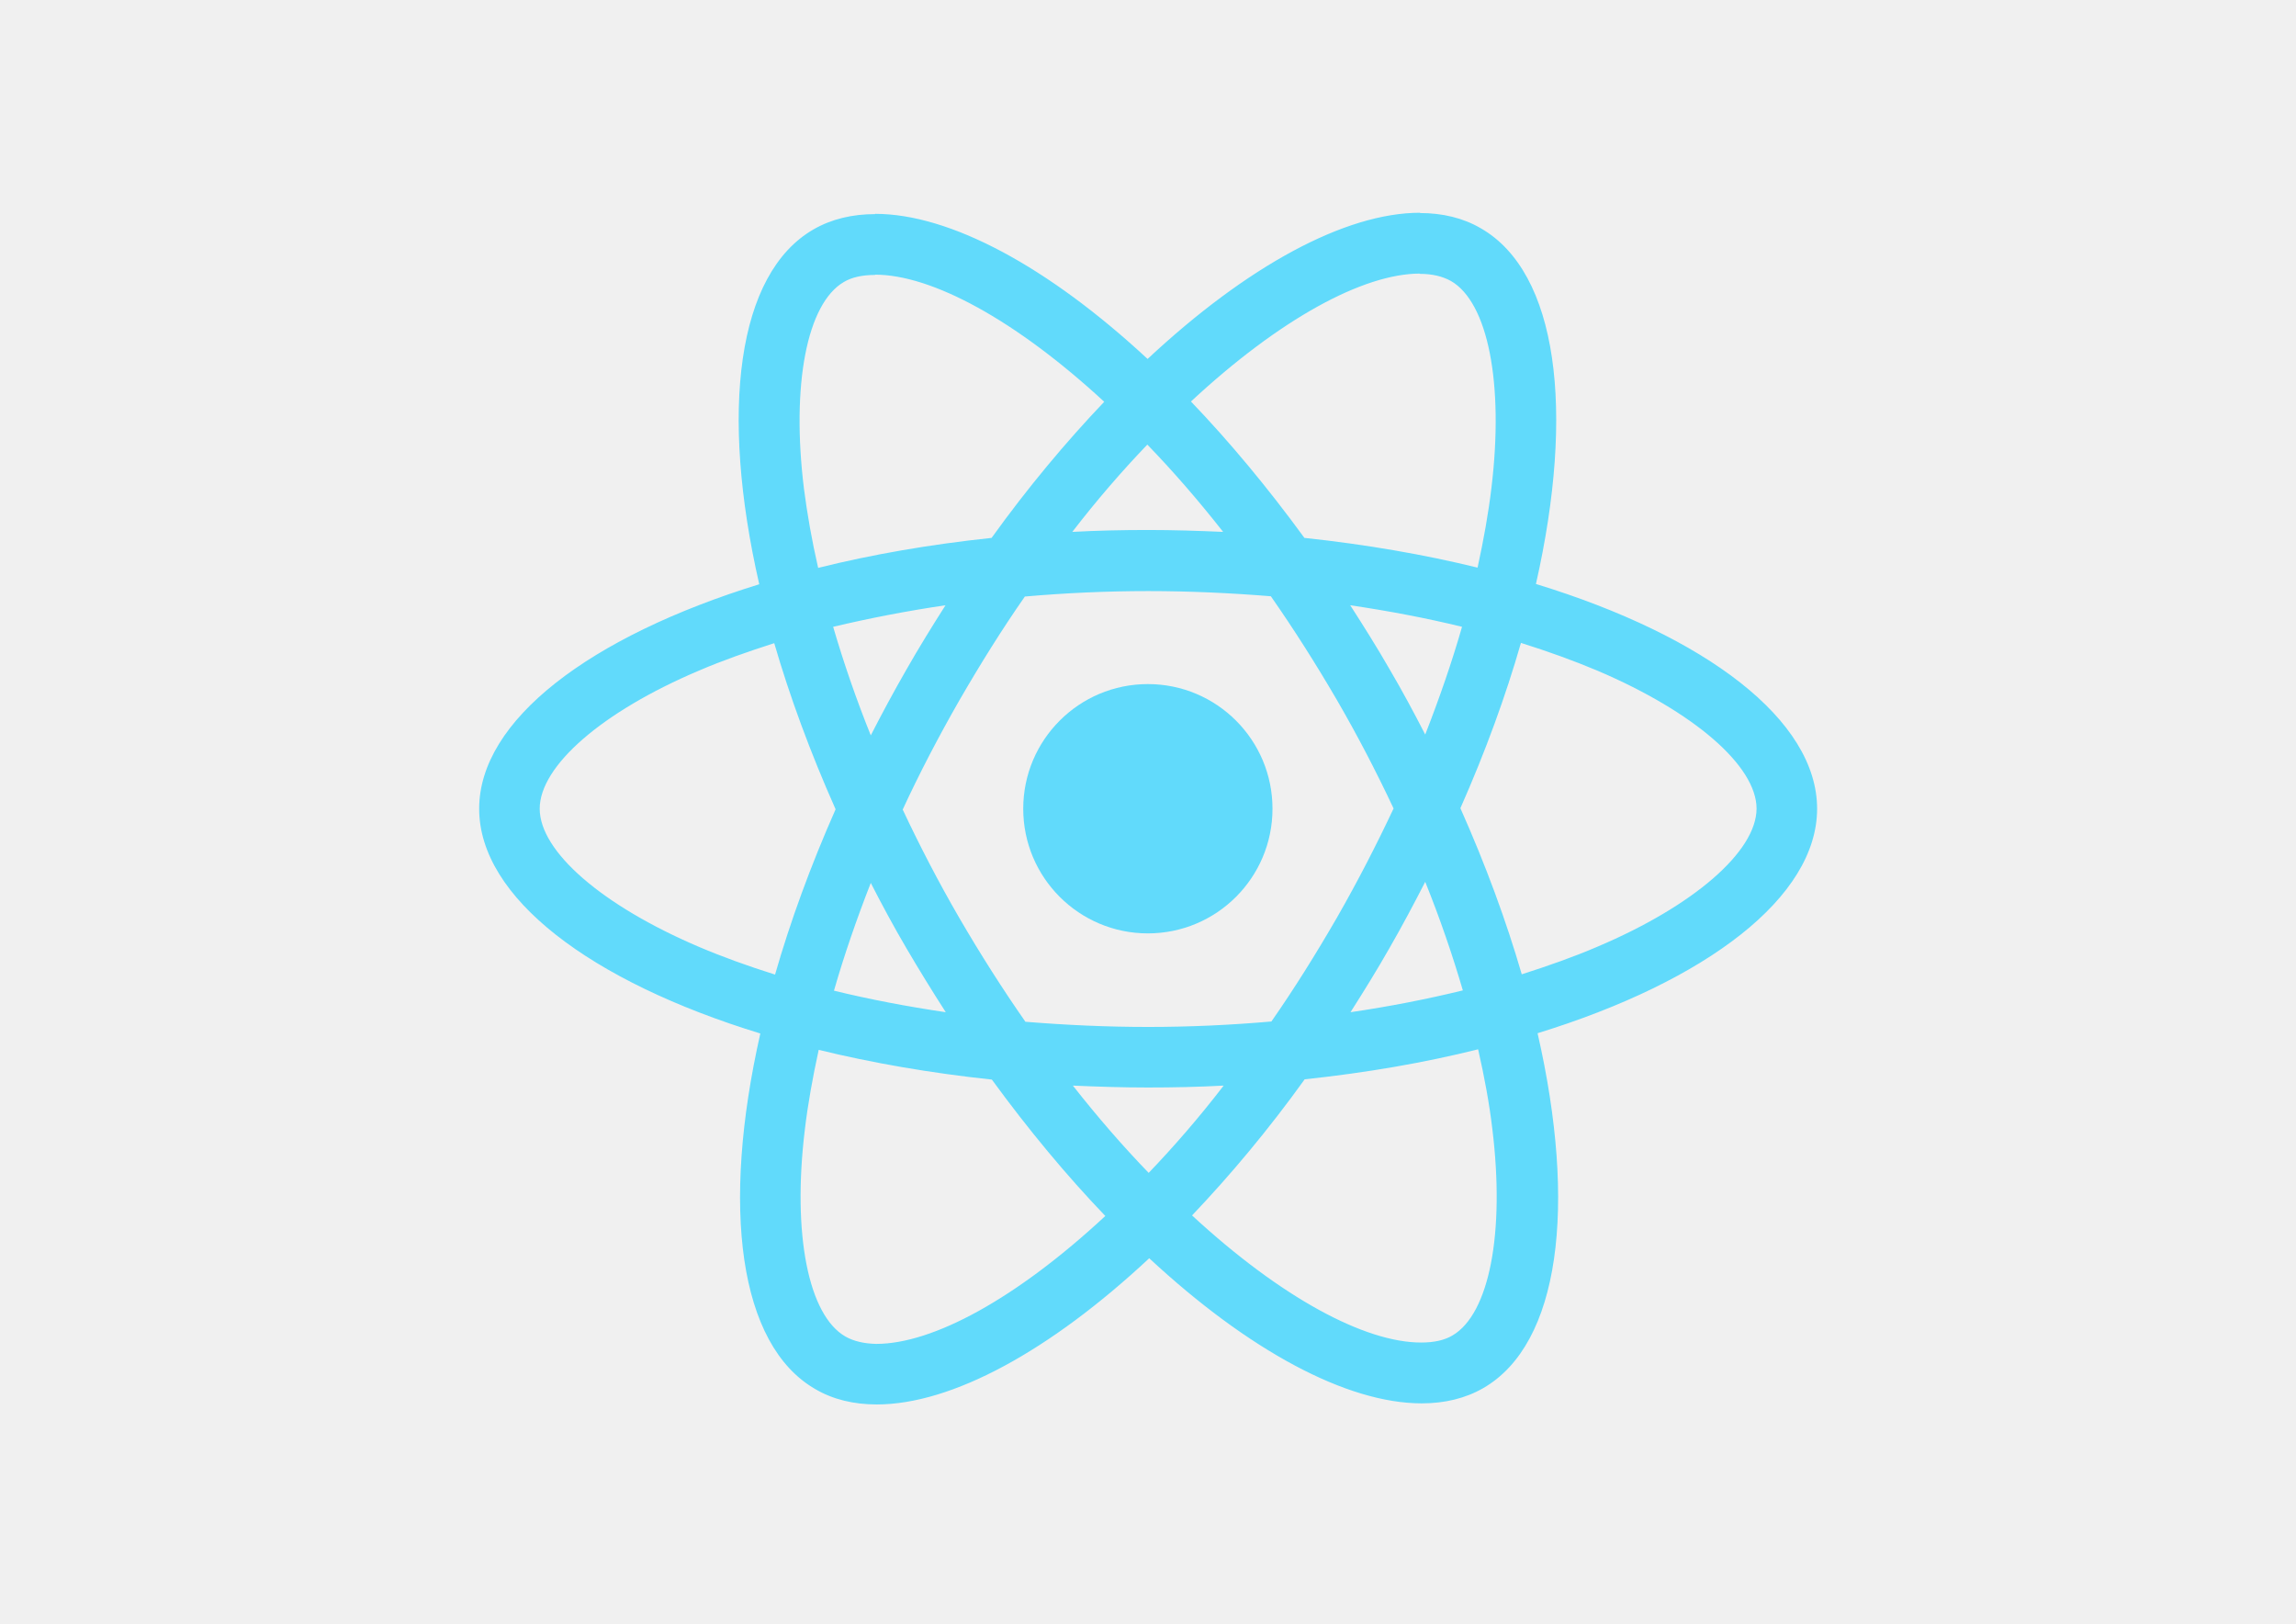
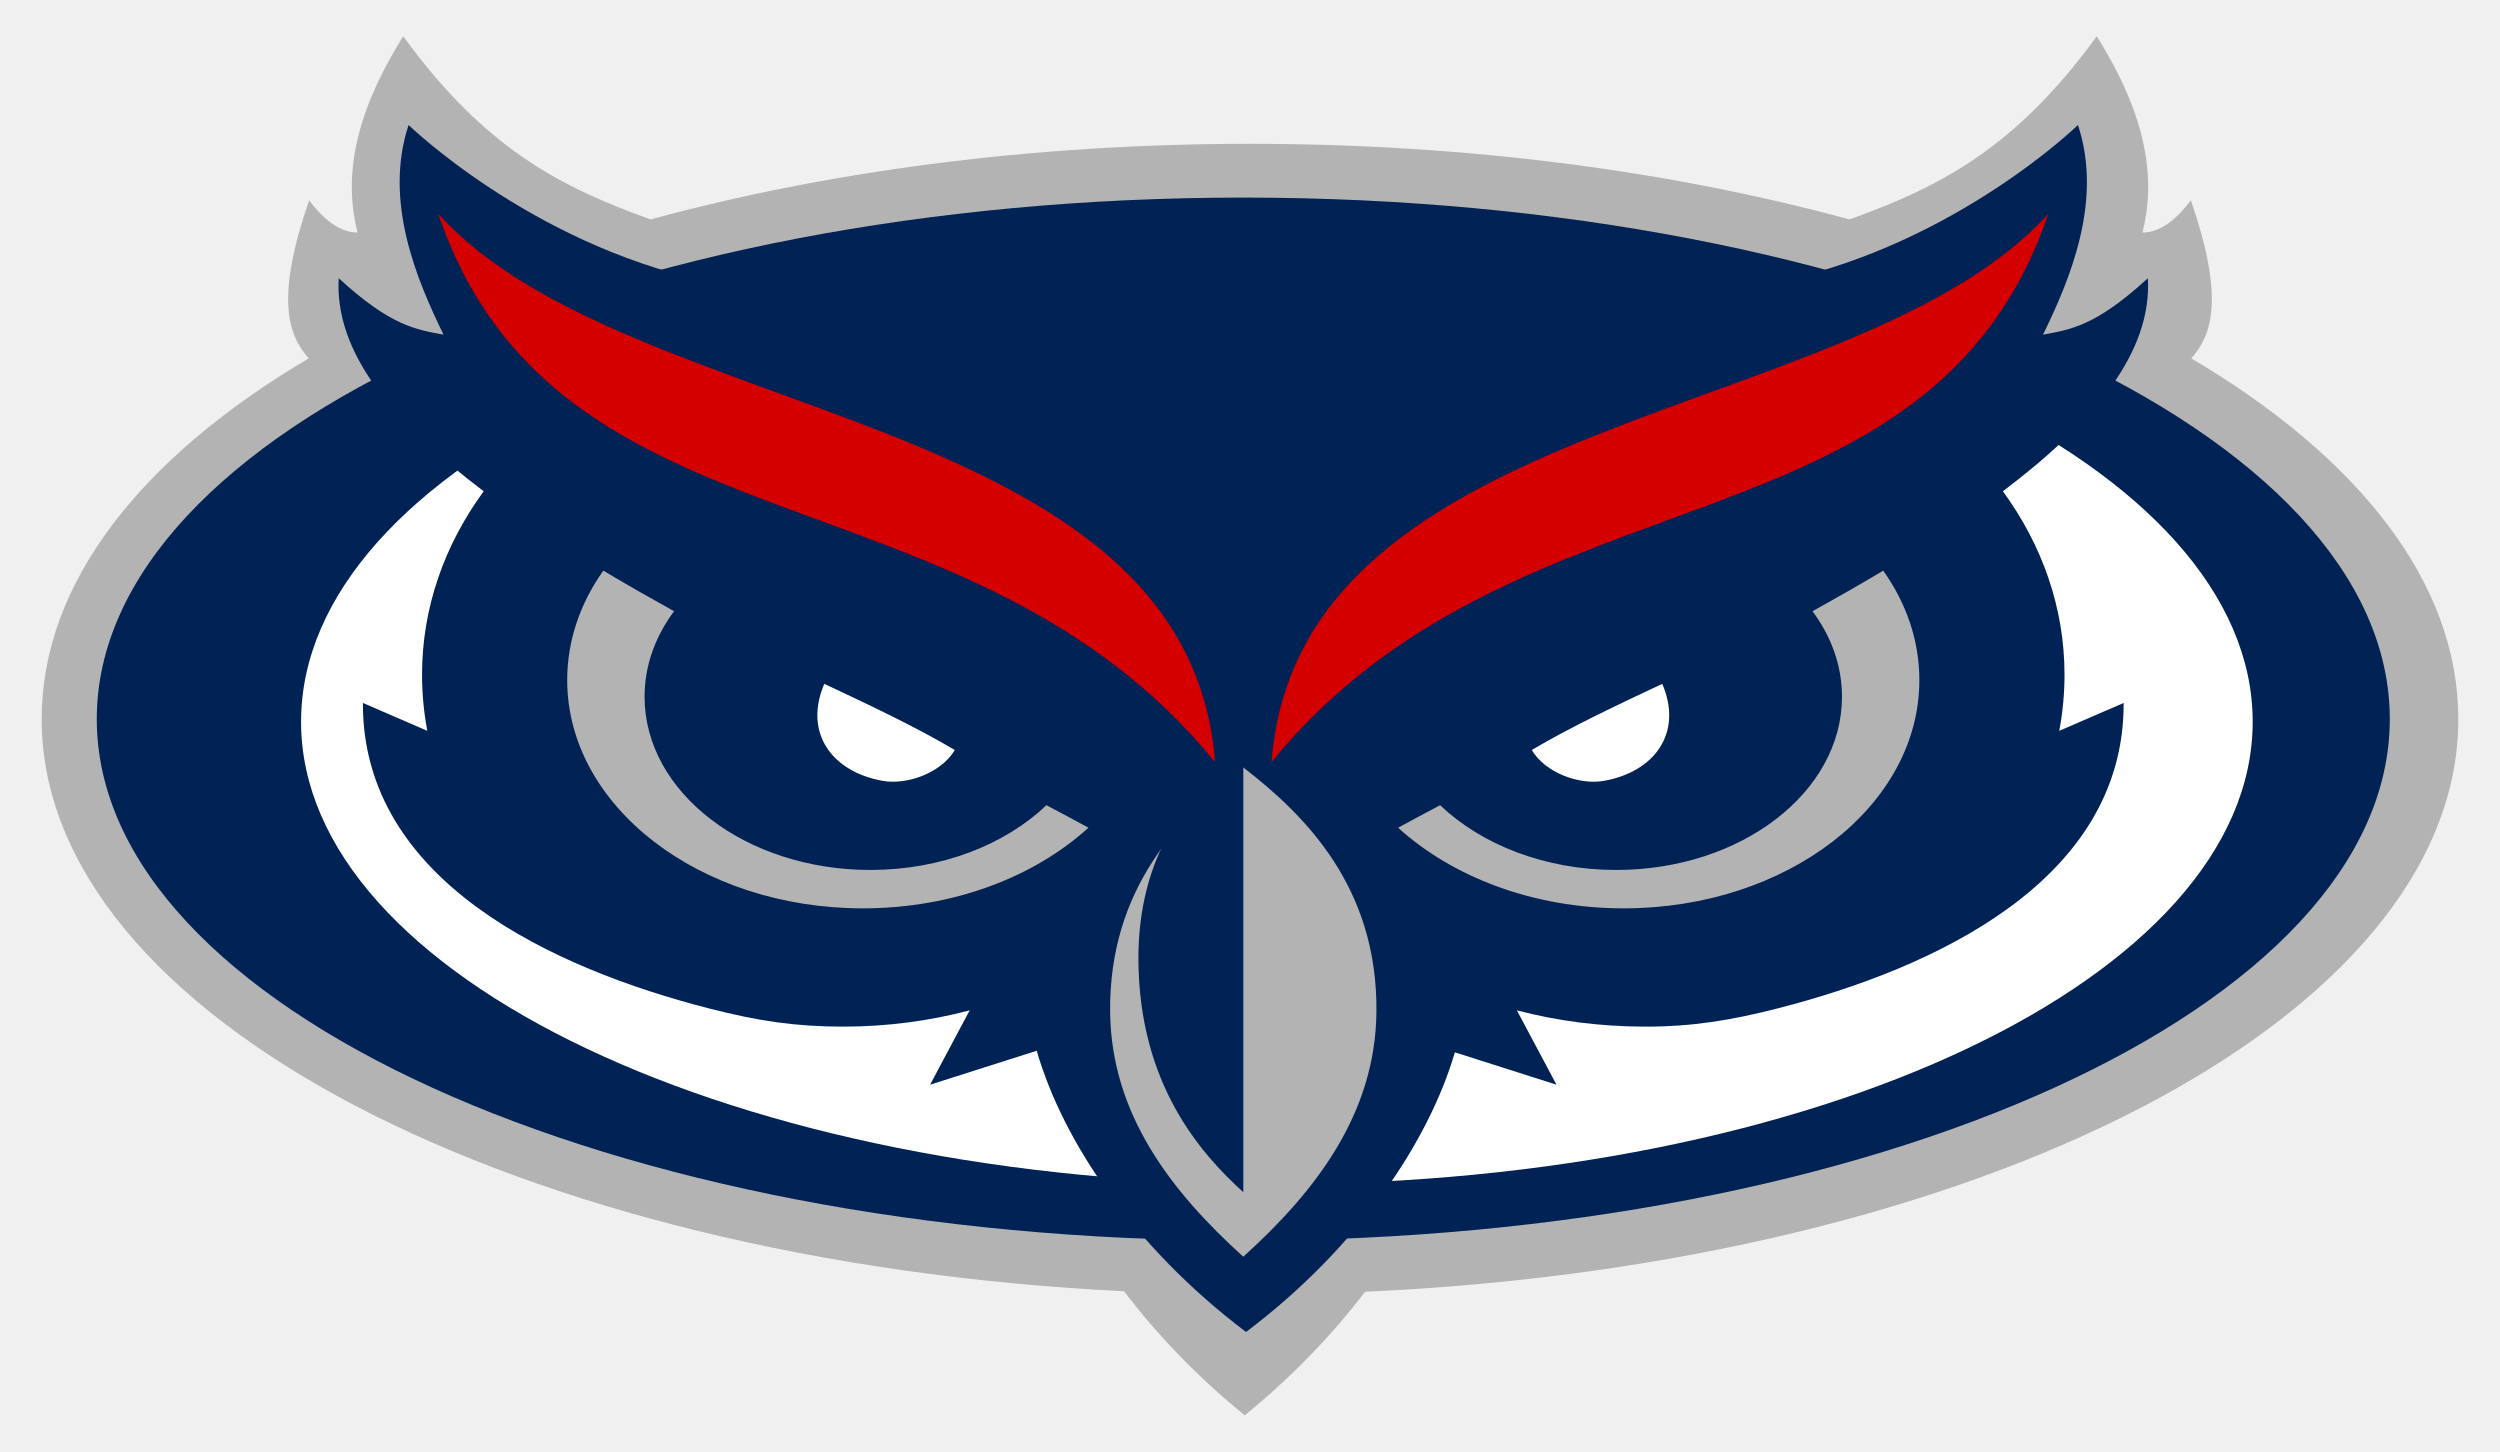
- <svg xmlns="http://www.w3.org/2000/svg" viewBox="0 0 841.9 595.3">
-   <g fill="#61DAFB">
-     <path d="M666.3 296.5c0-32.5-40.7-63.3-103.1-82.4 14.4-63.6 8-114.2-20.2-130.4-6.5-3.8-14.1-5.6-22.4-5.6v22.3c4.6 0 8.3.9 11.4 2.6 13.6 7.8 19.5 37.5 14.9 75.7-1.1 9.4-2.9 19.3-5.1 29.4-19.6-4.8-41-8.5-63.5-10.9-13.5-18.5-27.5-35.3-41.6-50 32.6-30.3 63.2-46.9 84-46.9V78c-27.5 0-63.5 19.6-99.9 53.6-36.4-33.8-72.4-53.2-99.9-53.2v22.3c20.7 0 51.4 16.5 84 46.6-14 14.7-28 31.4-41.3 49.9-22.6 2.4-44 6.1-63.6 11-2.3-10-4-19.7-5.2-29-4.7-38.2 1.1-67.9 14.6-75.8 3-1.8 6.9-2.6 11.5-2.6V78.5c-8.4 0-16 1.8-22.6 5.6-28.1 16.2-34.4 66.7-19.9 130.1-62.2 19.2-102.7 49.9-102.7 82.3 0 32.5 40.7 63.3 103.1 82.4-14.4 63.6-8 114.2 20.2 130.4 6.5 3.8 14.1 5.6 22.5 5.6 27.5 0 63.5-19.6 99.9-53.6 36.4 33.8 72.4 53.2 99.9 53.2 8.4 0 16-1.8 22.6-5.6 28.1-16.2 34.4-66.7 19.9-130.1 62-19.1 102.5-49.9 102.5-82.3zm-130.2-66.7c-3.7 12.9-8.3 26.2-13.5 39.5-4.1-8-8.4-16-13.1-24-4.6-8-9.5-15.8-14.4-23.4 14.2 2.1 27.9 4.7 41 7.9zm-45.8 106.5c-7.8 13.5-15.8 26.3-24.1 38.2-14.9 1.3-30 2-45.2 2-15.1 0-30.2-.7-45-1.9-8.3-11.9-16.4-24.6-24.2-38-7.6-13.1-14.5-26.4-20.8-39.8 6.2-13.4 13.2-26.8 20.7-39.9 7.8-13.5 15.8-26.3 24.1-38.2 14.9-1.3 30-2 45.2-2 15.1 0 30.2.7 45 1.9 8.3 11.9 16.4 24.6 24.2 38 7.6 13.1 14.5 26.4 20.8 39.8-6.3 13.4-13.2 26.8-20.7 39.9zm32.3-13c5.4 13.4 10 26.8 13.8 39.8-13.1 3.2-26.9 5.9-41.2 8 4.9-7.7 9.8-15.6 14.4-23.7 4.6-8 8.9-16.1 13-24.1zM421.2 430c-9.3-9.6-18.6-20.3-27.8-32 9 .4 18.2.7 27.5.7 9.4 0 18.7-.2 27.8-.7-9 11.7-18.3 22.4-27.5 32zm-74.4-58.9c-14.2-2.1-27.9-4.7-41-7.9 3.7-12.9 8.3-26.2 13.5-39.5 4.1 8 8.4 16 13.1 24 4.7 8 9.5 15.8 14.4 23.4zM420.7 163c9.3 9.6 18.6 20.3 27.8 32-9-.4-18.2-.7-27.5-.7-9.4 0-18.7.2-27.8.7 9-11.7 18.3-22.4 27.5-32zm-74 58.9c-4.9 7.7-9.8 15.6-14.4 23.7-4.6 8-8.9 16-13 24-5.4-13.4-10-26.8-13.8-39.8 13.1-3.1 26.9-5.8 41.2-7.9zm-90.5 125.2c-35.4-15.1-58.3-34.9-58.3-50.6 0-15.7 22.9-35.6 58.3-50.6 8.6-3.7 18-7 27.7-10.1 5.7 19.6 13.2 40 22.5 60.9-9.2 20.8-16.6 41.1-22.2 60.6-9.9-3.1-19.3-6.5-28-10.2zM310 490c-13.6-7.8-19.5-37.5-14.9-75.7 1.1-9.4 2.9-19.3 5.1-29.4 19.6 4.8 41 8.5 63.5 10.9 13.5 18.5 27.5 35.3 41.6 50-32.6 30.3-63.2 46.9-84 46.9-4.5-.1-8.3-1-11.3-2.7zm237.2-76.2c4.7 38.2-1.1 67.9-14.6 75.8-3 1.8-6.9 2.6-11.5 2.6-20.7 0-51.4-16.5-84-46.6 14-14.7 28-31.4 41.3-49.9 22.6-2.4 44-6.1 63.6-11 2.3 10.1 4.1 19.8 5.2 29.1zm38.5-66.7c-8.6 3.7-18 7-27.7 10.1-5.7-19.6-13.2-40-22.5-60.9 9.2-20.8 16.6-41.1 22.2-60.6 9.9 3.1 19.3 6.5 28.1 10.2 35.4 15.1 58.3 34.9 58.3 50.6-.1 15.7-23 35.6-58.4 50.6zM320.8 78.4z" />
-     <circle cx="420.9" cy="296.5" r="45.7" />
-     <path d="M520.5 78.1z" />
+ <svg xmlns="http://www.w3.org/2000/svg" id="svg2985" version="1.1" width="930" height="540">
+   <defs id="defs2989" />
+   <g id="g3017" transform="translate(15,-13)">
+     <path id="path3847-8" d="m 135,26.5 c -18.98,30.25 -21.956,53.388 -17,73 -6,0 -12,-4 -18,-12 -12.678,36.645 -7.815,50.162 -0.156,58.812 C 37.716,183.015 0.5,229.692 0.5,280.5 c 0,110.654 176.399,201.685 402.625,212.844 12.292,16.099 27.254,31.811 44.906,46.156 17.587,-14.293 32.515,-29.932 44.781,-45.969 C 720.984,483.268 899.5,391.815 899.5,280.5 899.5,229.692 862.284,183.015 800.156,146.312 807.815,137.662 812.678,124.145 800,87.5 c -6,8 -12,12 -18,12 4.956,-19.612 1.98,-42.75 -17,-73 C 734.192,68.884 705.624,82.875 672.969,94.625 607.258,76.719 531.137,66.5 450,66.5 368.863,66.5 292.742,76.719 227.031,94.625 194.365,82.873 165.817,68.896 135,26.5 z" style="color:#000000;fill:#b3b3b3;stroke:none;stroke-width:1.826;marker:none;visibility:visible;display:inline;overflow:visible;enable-background:accumulate" />
+     <path transform="matrix(0.9541387,0,0,0.8960739,-41.97316,-259.3845)" d="M 960,602.5 C 960,722.07 759.871,819 513,819 266.129,819 66,722.07 66,602.5 66,482.93 266.129,386 513,386 c 246.871,0 447,96.93 447,216.5 z" id="path3895" style="color:#000000;fill:#002255;fill-opacity:1;fill-rule:evenodd;stroke:none;stroke-width:1.6;marker:none;visibility:visible;display:inline;overflow:visible;enable-background:accumulate" />
+     <path id="path3897" d="m 823,281.5 c 0,94.993 -162.521,172 -363,172 -200.479,0 -363,-77.007 -363,-172 0,-47.496 40.63,-90.496 106.32,-121.622 C 269.01,128.752 347.76,241.5 448,241.5 548.24,241.5 650.99,128.752 716.68,159.878 782.37,191.004 823,234.004 823,281.5 z" style="color:#000000;fill:#ffffff;fill-opacity:1;fill-rule:evenodd;stroke:none;stroke-width:1.6;marker:none;visibility:visible;display:inline;overflow:visible;enable-background:accumulate" />
+     <path id="path3847" d="m 137,59.5 c -9.427,28.427 3.171,57.829 13,78 -10.131,-1.914 -19.441,-3.051 -39,-21 -1.613,27.41 20.019,53.696 53.938,79.25 C 150.389,215.625 142,238.989 142,264 c 0,7.104 0.667,14.078 1.969,20.875 L 120,274.5 c -0.244,66.59 71.436,98.856 128.344,113.531 18.774,4.841 32.644,6.856 50.156,6.875 16.462,0.018 32.315,-2.122 47.219,-6.062 L 331,416.5 370.656,403.875 c 9.649,33.35 35.739,72.797 77.875,104.625 41.885,-31.638 67.901,-70.808 77.688,-104.031 L 564,416.5 549.281,388.844 c 14.903,3.941 30.757,6.005 47.219,6.062 17.674,0.062 32.313,-2.284 50.156,-6.875 C 703.571,373.386 775.244,341.09 775,274.5 l -23.969,10.375 C 752.333,278.078 753,271.104 753,264 c 0,-25.011 -8.389,-48.375 -22.938,-68.25 33.919,-25.554 55.551,-51.84 53.938,-79.25 -19.559,17.949 -28.869,19.086 -39,21 9.829,-20.171 22.427,-49.573 13,-78 0,0 -44.915,43.724 -110,58 -19.142,4.199 -36.464,9.466 -52.156,15.594 -69.409,0.239 -128.143,38.257 -148.344,90.75 -20.2,-52.493 -78.935,-90.511 -148.344,-90.75 C 283.464,126.966 266.142,121.699 247,117.5 181.915,103.224 137,59.5 137,59.5 z" style="color:#000000;fill:#002255;stroke:none;stroke-width:1.826;marker:none;visibility:visible;display:inline;overflow:visible;enable-background:accumulate" />
+     <path id="path3778-1-7" d="M 209.438,225.281 C 200.858,237.373 196,251.242 196,266 c 0,46.895 49.241,84.906 110,84.906 33.626,0 63.726,-11.652 83.906,-30 -5.123,-2.79 -10.352,-5.582 -15.625,-8.375 -15.399,14.675 -39.021,24.094 -65.5,24.094 -46.4,0 -84,-28.864 -84,-64.438 0,-11.581 3.991,-22.422 10.969,-31.812 -9.026,-5.013 -17.854,-10.033 -26.312,-15.094 z" style="color:#000000;fill:#b3b3b3;fill-opacity:1;fill-rule:evenodd;stroke:none;stroke-width:0.391;marker:none;visibility:visible;display:inline;overflow:visible;enable-background:accumulate" />
+     <path id="path3778" d="m 340.182,292.009 c -5.02,8.492 -17.651,13.05 -26.682,11.491 -18.966,-3.274 -29.692,-17.864 -21.86,-36.107 16.291,7.649 34.511,16.235 48.541,24.615 z" style="color:#000000;fill:#ffffff;fill-opacity:1;fill-rule:evenodd;stroke:none;stroke-width:2;marker:none;visibility:visible;display:inline;overflow:visible;enable-background:accumulate" />
+     <path id="path2995" d="m 148,92.5 c 44.175,130.026 196.976,91.123 289,204 C 426.8,164.394 219.189,171.344 148,92.5 z" style="color:#000000;fill:#d40000;fill-opacity:1;fill-rule:evenodd;stroke:none;stroke-width:2;marker:none;visibility:visible;display:inline;overflow:visible;enable-background:accumulate" />
+     <path id="path3778-1-7-2" d="M 685.562,225.281 C 694.142,237.373 699,251.242 699,266 c 0,46.895 -49.241,84.906 -110,84.906 -33.626,0 -63.726,-11.652 -83.906,-30 5.123,-2.79 10.352,-5.582 15.625,-8.375 15.399,14.675 39.021,24.094 65.5,24.094 46.4,0 84,-28.864 84,-64.438 0,-11.581 -3.991,-22.422 -10.969,-31.812 9.026,-5.013 17.854,-10.033 26.312,-15.094 z" style="color:#000000;fill:#b3b3b3;fill-opacity:1;fill-rule:evenodd;stroke:none;stroke-width:0.391;marker:none;visibility:visible;display:inline;overflow:visible;enable-background:accumulate" />
+     <path id="path3778-7" d="m 554.818,292.009 c 5.02,8.492 17.651,13.05 26.682,11.491 18.966,-3.274 29.692,-17.864 21.86,-36.107 -16.291,7.649 -34.511,16.235 -48.541,24.615 z" style="color:#000000;fill:#ffffff;fill-opacity:1;fill-rule:evenodd;stroke:none;stroke-width:2;marker:none;visibility:visible;display:inline;overflow:visible;enable-background:accumulate" />
+     <path id="path2995-9" d="M 747,92.5 C 702.825,222.526 550.024,183.623 458,296.5 468.2,164.394 675.811,171.344 747,92.5 z" style="color:#000000;fill:#d40000;fill-opacity:1;fill-rule:evenodd;stroke:none;stroke-width:2;marker:none;visibility:visible;display:inline;overflow:visible;enable-background:accumulate" />
+     <path id="path4158" d="m 447.5,298.5 c -23.335,17.975 -50.032,44.81 -49.532,91 0.407,37.549 22.182,66.284 49.532,91 27.35,-24.716 49.125,-53.451 49.532,-91 0.5,-46.19 -26.197,-73.025 -49.532,-91 z" style="color:#000000;fill:#b3b3b3;fill-opacity:1;fill-rule:evenodd;stroke:none;stroke-width:1.6;marker:none;visibility:visible;display:inline;overflow:visible;enable-background:accumulate" />
+     <path id="path4158-5" d="m 447.514,456.5 c -16.029,-14.506 -38.785,-40.347 -39.023,-86.5 -0.198,-38.323 18.347,-63.586 39.023,-74.5" style="color:#000000;fill:#002255;fill-opacity:1;fill-rule:evenodd;stroke:none;stroke-width:1.6;marker:none;visibility:visible;display:inline;overflow:visible;enable-background:accumulate" />
  </g>
</svg>
